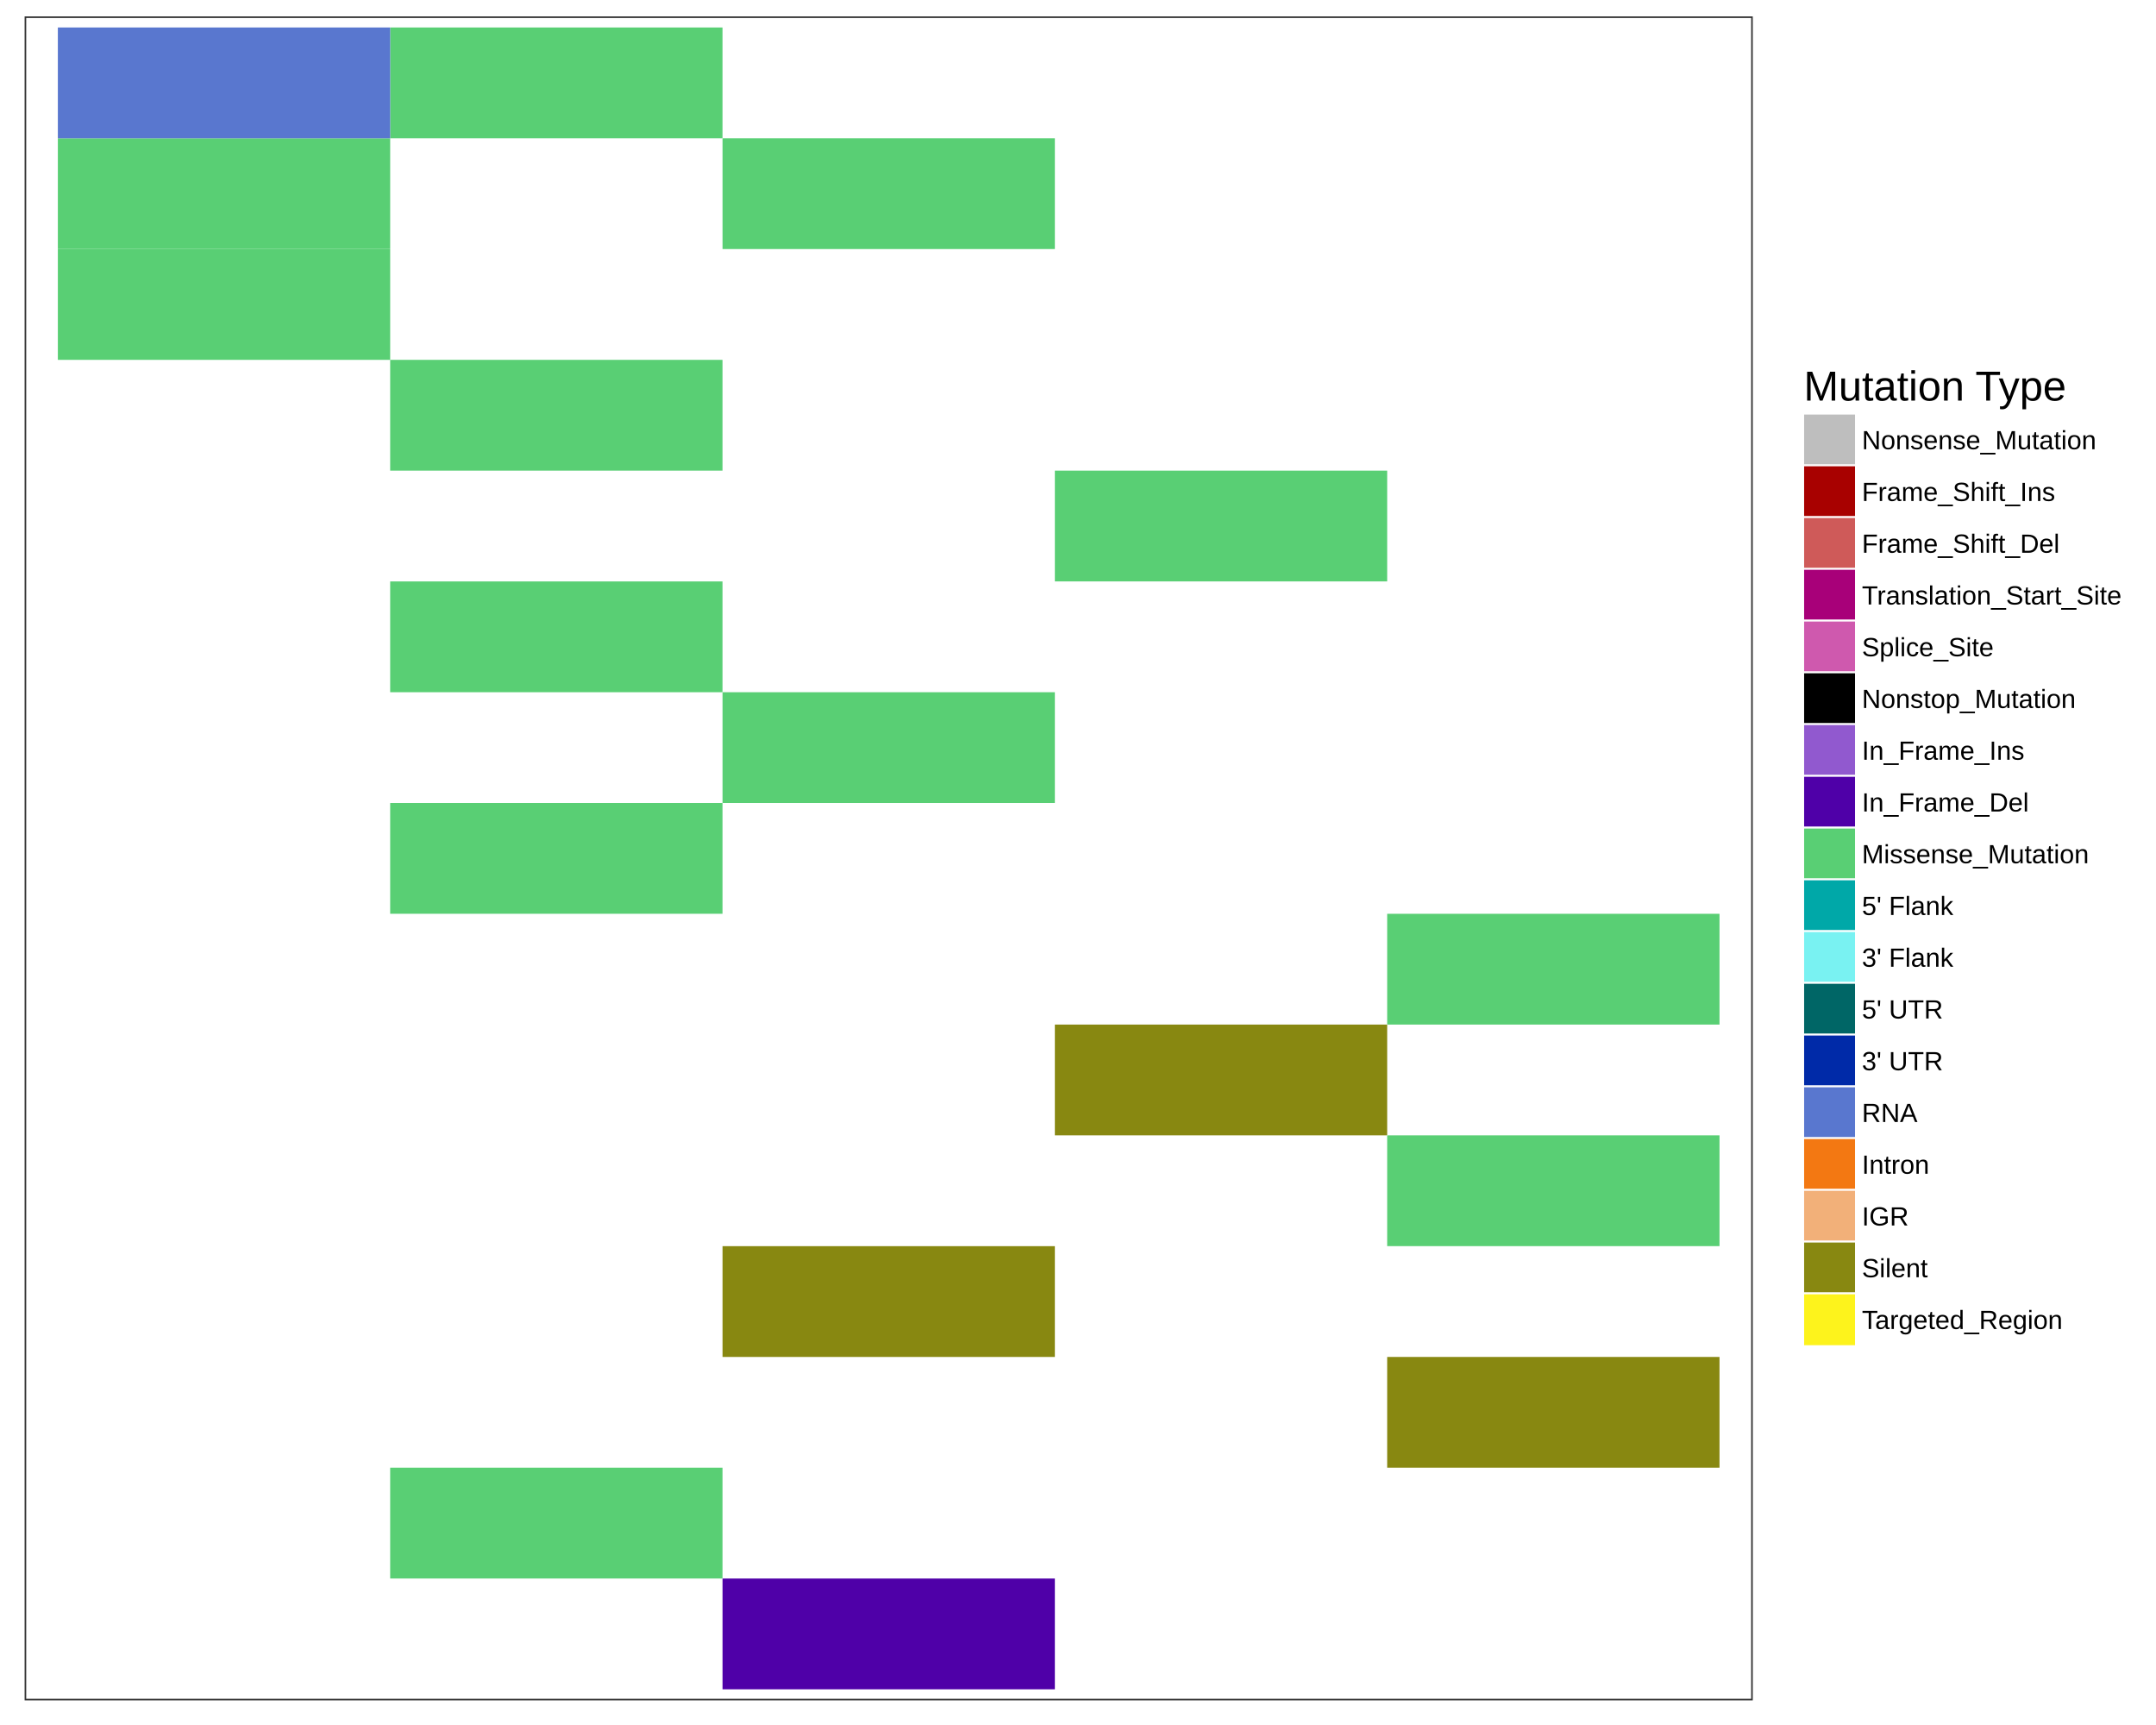
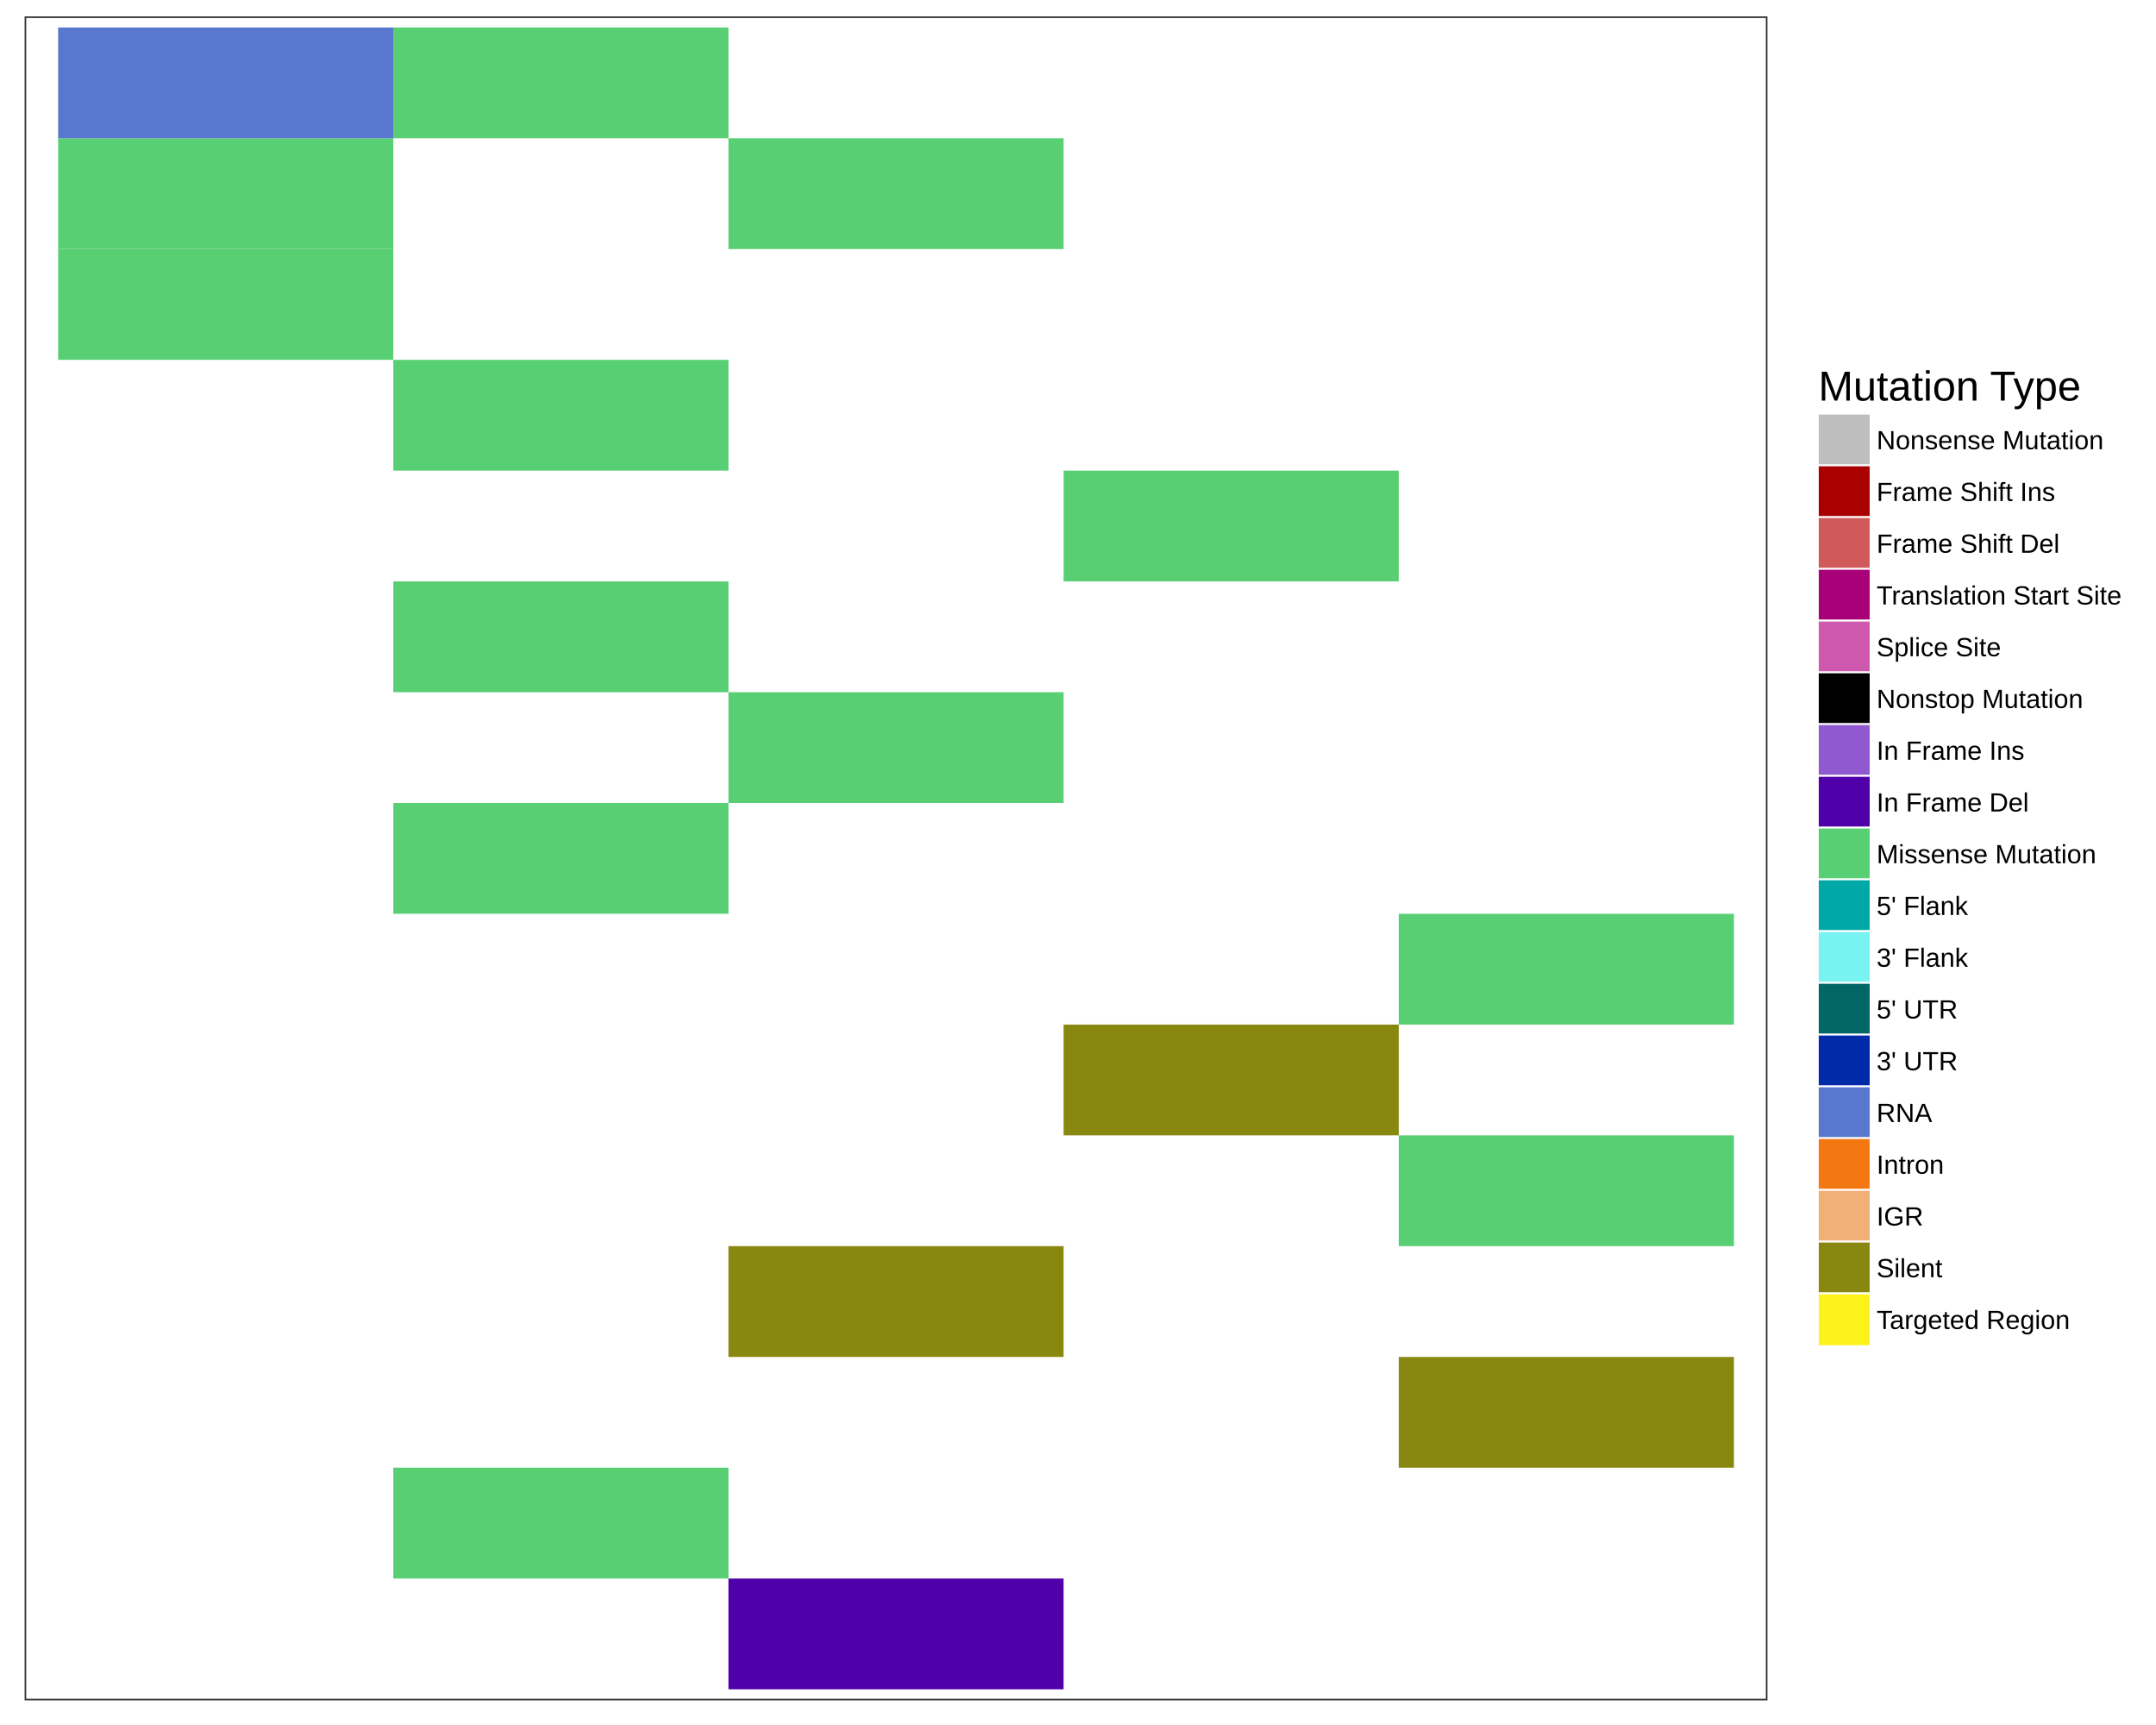
<svg xmlns="http://www.w3.org/2000/svg" viewBox="0 0 720.00 576.00">
  <defs>
    <style type="text/css">
    line, polyline, path, rect, circle {
      fill: none;
      stroke: #000000;
      stroke-linecap: round;
      stroke-linejoin: round;
      stroke-miterlimit: 10.00;
    }
  </style>
  </defs>
  <rect width="100%" height="100%" style="stroke: none; fill: #FFFFFF;" />
  <rect x="0.00" y="0.00" width="720.00" height="576.00" style="stroke-width: 1.07; stroke: #FFFFFF; fill: #FFFFFF;" />
  <defs>
-     <clipPath id="cpOC4yMTkxOHw1ODUuMzM2fDU2Ny43ODF8NS40Nzk0NQ==">
-       <rect x="8.22" y="5.48" width="577.12" height="562.30" />
+     <clipPath id="cpOC4yMTkxOHw1OTAuMjM0fDU2Ny43ODF8NS40Nzk0NQ==">
+       <rect x="8.22" y="5.48" width="582.02" height="562.30" />
    </clipPath>
  </defs>
-   <rect x="8.22" y="5.48" width="577.12" height="562.30" style="stroke-width: 1.07; stroke: #FFFFFF; fill: #FFFFFF;" clip-path="url(#cpOC4yMTkxOHw1ODUuMzM2fDU2Ny43ODF8NS40Nzk0NQ==)" />
-   <rect x="352.27" y="342.12" width="110.98" height="36.99" style="stroke-width: 0.21; stroke: none; stroke-linecap: butt; fill: #888811;" clip-path="url(#cpOC4yMTkxOHw1ODUuMzM2fDU2Ny43ODF8NS40Nzk0NQ==)" />
-   <rect x="352.27" y="157.15" width="110.98" height="36.99" style="stroke-width: 0.21; stroke: none; stroke-linecap: butt; fill: #59CF74;" clip-path="url(#cpOC4yMTkxOHw1ODUuMzM2fDU2Ny43ODF8NS40Nzk0NQ==)" />
-   <rect x="130.30" y="9.18" width="110.98" height="36.99" style="stroke-width: 0.21; stroke: none; stroke-linecap: butt; fill: #59CF74;" clip-path="url(#cpOC4yMTkxOHw1ODUuMzM2fDU2Ny43ODF8NS40Nzk0NQ==)" />
-   <rect x="130.30" y="490.09" width="110.98" height="36.99" style="stroke-width: 0.21; stroke: none; stroke-linecap: butt; fill: #59CF74;" clip-path="url(#cpOC4yMTkxOHw1ODUuMzM2fDU2Ny43ODF8NS40Nzk0NQ==)" />
-   <rect x="130.30" y="268.13" width="110.98" height="36.99" style="stroke-width: 0.21; stroke: none; stroke-linecap: butt; fill: #59CF74;" clip-path="url(#cpOC4yMTkxOHw1ODUuMzM2fDU2Ny43ODF8NS40Nzk0NQ==)" />
-   <rect x="130.30" y="194.15" width="110.98" height="36.99" style="stroke-width: 0.21; stroke: none; stroke-linecap: butt; fill: #59CF74;" clip-path="url(#cpOC4yMTkxOHw1ODUuMzM2fDU2Ny43ODF8NS40Nzk0NQ==)" />
-   <rect x="130.30" y="120.16" width="110.98" height="36.99" style="stroke-width: 0.21; stroke: none; stroke-linecap: butt; fill: #59CF74;" clip-path="url(#cpOC4yMTkxOHw1ODUuMzM2fDU2Ny43ODF8NS40Nzk0NQ==)" />
-   <rect x="463.25" y="453.10" width="110.98" height="36.99" style="stroke-width: 0.21; stroke: none; stroke-linecap: butt; fill: #888811;" clip-path="url(#cpOC4yMTkxOHw1ODUuMzM2fDU2Ny43ODF8NS40Nzk0NQ==)" />
-   <rect x="463.25" y="379.11" width="110.98" height="36.99" style="stroke-width: 0.21; stroke: none; stroke-linecap: butt; fill: #59CF74;" clip-path="url(#cpOC4yMTkxOHw1ODUuMzM2fDU2Ny43ODF8NS40Nzk0NQ==)" />
-   <rect x="463.25" y="305.13" width="110.98" height="36.99" style="stroke-width: 0.21; stroke: none; stroke-linecap: butt; fill: #59CF74;" clip-path="url(#cpOC4yMTkxOHw1ODUuMzM2fDU2Ny43ODF8NS40Nzk0NQ==)" />
-   <rect x="19.32" y="46.17" width="110.98" height="36.99" style="stroke-width: 0.21; stroke: none; stroke-linecap: butt; fill: #59CF74;" clip-path="url(#cpOC4yMTkxOHw1ODUuMzM2fDU2Ny43ODF8NS40Nzk0NQ==)" />
-   <rect x="19.32" y="9.18" width="110.98" height="36.99" style="stroke-width: 0.21; stroke: none; stroke-linecap: butt; fill: #5977CF;" clip-path="url(#cpOC4yMTkxOHw1ODUuMzM2fDU2Ny43ODF8NS40Nzk0NQ==)" />
-   <rect x="19.32" y="83.17" width="110.98" height="36.99" style="stroke-width: 0.21; stroke: none; stroke-linecap: butt; fill: #59CF74;" clip-path="url(#cpOC4yMTkxOHw1ODUuMzM2fDU2Ny43ODF8NS40Nzk0NQ==)" />
-   <rect x="241.29" y="46.17" width="110.98" height="36.99" style="stroke-width: 0.21; stroke: none; stroke-linecap: butt; fill: #59CF74;" clip-path="url(#cpOC4yMTkxOHw1ODUuMzM2fDU2Ny43ODF8NS40Nzk0NQ==)" />
-   <rect x="241.29" y="527.09" width="110.98" height="36.99" style="stroke-width: 0.21; stroke: none; stroke-linecap: butt; fill: #4F00A8;" clip-path="url(#cpOC4yMTkxOHw1ODUuMzM2fDU2Ny43ODF8NS40Nzk0NQ==)" />
-   <rect x="241.29" y="416.11" width="110.98" height="36.99" style="stroke-width: 0.21; stroke: none; stroke-linecap: butt; fill: #888811;" clip-path="url(#cpOC4yMTkxOHw1ODUuMzM2fDU2Ny43ODF8NS40Nzk0NQ==)" />
-   <rect x="241.29" y="231.14" width="110.98" height="36.99" style="stroke-width: 0.21; stroke: none; stroke-linecap: butt; fill: #59CF74;" clip-path="url(#cpOC4yMTkxOHw1ODUuMzM2fDU2Ny43ODF8NS40Nzk0NQ==)" />
-   <rect x="8.22" y="5.48" width="577.12" height="562.30" style="stroke-width: 1.07; stroke: #333333;" clip-path="url(#cpOC4yMTkxOHw1ODUuMzM2fDU2Ny43ODF8NS40Nzk0NQ==)" />
+   <rect x="8.22" y="5.48" width="582.02" height="562.30" style="stroke-width: 1.07; stroke: #FFFFFF; fill: #FFFFFF;" clip-path="url(#cpOC4yMTkxOHw1OTAuMjM0fDU2Ny43ODF8NS40Nzk0NQ==)" />
+   <rect x="355.19" y="342.12" width="111.93" height="36.99" style="stroke-width: 0.21; stroke: none; stroke-linecap: butt; fill: #888811;" clip-path="url(#cpOC4yMTkxOHw1OTAuMjM0fDU2Ny43ODF8NS40Nzk0NQ==)" />
+   <rect x="355.19" y="157.15" width="111.93" height="36.99" style="stroke-width: 0.21; stroke: none; stroke-linecap: butt; fill: #59CF74;" clip-path="url(#cpOC4yMTkxOHw1OTAuMjM0fDU2Ny43ODF8NS40Nzk0NQ==)" />
+   <rect x="131.34" y="9.18" width="111.93" height="36.99" style="stroke-width: 0.21; stroke: none; stroke-linecap: butt; fill: #59CF74;" clip-path="url(#cpOC4yMTkxOHw1OTAuMjM0fDU2Ny43ODF8NS40Nzk0NQ==)" />
+   <rect x="131.34" y="490.09" width="111.93" height="36.99" style="stroke-width: 0.21; stroke: none; stroke-linecap: butt; fill: #59CF74;" clip-path="url(#cpOC4yMTkxOHw1OTAuMjM0fDU2Ny43ODF8NS40Nzk0NQ==)" />
+   <rect x="131.34" y="268.13" width="111.93" height="36.99" style="stroke-width: 0.21; stroke: none; stroke-linecap: butt; fill: #59CF74;" clip-path="url(#cpOC4yMTkxOHw1OTAuMjM0fDU2Ny43ODF8NS40Nzk0NQ==)" />
+   <rect x="131.34" y="194.15" width="111.93" height="36.99" style="stroke-width: 0.21; stroke: none; stroke-linecap: butt; fill: #59CF74;" clip-path="url(#cpOC4yMTkxOHw1OTAuMjM0fDU2Ny43ODF8NS40Nzk0NQ==)" />
+   <rect x="131.34" y="120.16" width="111.93" height="36.99" style="stroke-width: 0.21; stroke: none; stroke-linecap: butt; fill: #59CF74;" clip-path="url(#cpOC4yMTkxOHw1OTAuMjM0fDU2Ny43ODF8NS40Nzk0NQ==)" />
+   <rect x="467.12" y="453.10" width="111.93" height="36.99" style="stroke-width: 0.21; stroke: none; stroke-linecap: butt; fill: #888811;" clip-path="url(#cpOC4yMTkxOHw1OTAuMjM0fDU2Ny43ODF8NS40Nzk0NQ==)" />
+   <rect x="467.12" y="379.11" width="111.93" height="36.99" style="stroke-width: 0.21; stroke: none; stroke-linecap: butt; fill: #59CF74;" clip-path="url(#cpOC4yMTkxOHw1OTAuMjM0fDU2Ny43ODF8NS40Nzk0NQ==)" />
+   <rect x="467.12" y="305.13" width="111.93" height="36.99" style="stroke-width: 0.21; stroke: none; stroke-linecap: butt; fill: #59CF74;" clip-path="url(#cpOC4yMTkxOHw1OTAuMjM0fDU2Ny43ODF8NS40Nzk0NQ==)" />
+   <rect x="19.41" y="46.17" width="111.93" height="36.99" style="stroke-width: 0.21; stroke: none; stroke-linecap: butt; fill: #59CF74;" clip-path="url(#cpOC4yMTkxOHw1OTAuMjM0fDU2Ny43ODF8NS40Nzk0NQ==)" />
+   <rect x="19.41" y="9.18" width="111.93" height="36.99" style="stroke-width: 0.21; stroke: none; stroke-linecap: butt; fill: #5977CF;" clip-path="url(#cpOC4yMTkxOHw1OTAuMjM0fDU2Ny43ODF8NS40Nzk0NQ==)" />
+   <rect x="19.41" y="83.17" width="111.93" height="36.99" style="stroke-width: 0.21; stroke: none; stroke-linecap: butt; fill: #59CF74;" clip-path="url(#cpOC4yMTkxOHw1OTAuMjM0fDU2Ny43ODF8NS40Nzk0NQ==)" />
+   <rect x="243.26" y="46.17" width="111.93" height="36.99" style="stroke-width: 0.21; stroke: none; stroke-linecap: butt; fill: #59CF74;" clip-path="url(#cpOC4yMTkxOHw1OTAuMjM0fDU2Ny43ODF8NS40Nzk0NQ==)" />
+   <rect x="243.26" y="527.09" width="111.93" height="36.99" style="stroke-width: 0.21; stroke: none; stroke-linecap: butt; fill: #4F00A8;" clip-path="url(#cpOC4yMTkxOHw1OTAuMjM0fDU2Ny43ODF8NS40Nzk0NQ==)" />
+   <rect x="243.26" y="416.11" width="111.93" height="36.99" style="stroke-width: 0.21; stroke: none; stroke-linecap: butt; fill: #888811;" clip-path="url(#cpOC4yMTkxOHw1OTAuMjM0fDU2Ny43ODF8NS40Nzk0NQ==)" />
+   <rect x="243.26" y="231.14" width="111.93" height="36.99" style="stroke-width: 0.21; stroke: none; stroke-linecap: butt; fill: #59CF74;" clip-path="url(#cpOC4yMTkxOHw1OTAuMjM0fDU2Ny43ODF8NS40Nzk0NQ==)" />
+   <rect x="8.22" y="5.48" width="582.02" height="562.30" style="stroke-width: 1.07; stroke: #333333;" clip-path="url(#cpOC4yMTkxOHw1OTAuMjM0fDU2Ny43ODF8NS40Nzk0NQ==)" />
  <defs>
    <clipPath id="cpMHw3MjB8NTc2fDA=">
      <rect x="0.00" y="0.00" width="720.00" height="576.00" />
    </clipPath>
  </defs>
-   <rect x="596.67" y="118.27" width="117.85" height="336.72" style="stroke-width: 1.07; stroke: none; fill: #FFFFFF;" clip-path="url(#cpMHw3MjB8NTc2fDA=)" />
+   <rect x="601.57" y="118.27" width="112.95" height="336.72" style="stroke-width: 1.07; stroke: none; fill: #FFFFFF;" clip-path="url(#cpMHw3MjB8NTc2fDA=)" />
  <g clip-path="url(#cpMHw3MjB8NTc2fDA=)">
-     <text x="602.34" y="133.76" style="font-size: 14.00px; font-family: Liberation Sans;" textLength="88.71px" lengthAdjust="spacingAndGlyphs">Mutation Type</text>
+     <text x="607.24" y="133.76" style="font-size: 14.00px; font-family: Liberation Sans;" textLength="88.71px" lengthAdjust="spacingAndGlyphs">Mutation Type</text>
  </g>
-   <rect x="602.34" y="138.28" width="17.28" height="17.28" style="stroke-width: 1.07; stroke: #FFFFFF; fill: #F2F2F2;" clip-path="url(#cpMHw3MjB8NTc2fDA=)" />
-   <rect x="602.49" y="138.42" width="17.00" height="17.00" style="stroke-width: 0.21; stroke: none; stroke-linejoin: miter; fill: #BEBEBE;" clip-path="url(#cpMHw3MjB8NTc2fDA=)" />
-   <rect x="602.34" y="155.56" width="17.28" height="17.28" style="stroke-width: 1.07; stroke: #FFFFFF; fill: #F2F2F2;" clip-path="url(#cpMHw3MjB8NTc2fDA=)" />
-   <rect x="602.49" y="155.70" width="17.00" height="17.00" style="stroke-width: 0.21; stroke: none; stroke-linejoin: miter; fill: #A80100;" clip-path="url(#cpMHw3MjB8NTc2fDA=)" />
-   <rect x="602.34" y="172.84" width="17.28" height="17.28" style="stroke-width: 1.07; stroke: #FFFFFF; fill: #F2F2F2;" clip-path="url(#cpMHw3MjB8NTc2fDA=)" />
-   <rect x="602.49" y="172.98" width="17.00" height="17.00" style="stroke-width: 0.21; stroke: none; stroke-linejoin: miter; fill: #CF5A59;" clip-path="url(#cpMHw3MjB8NTc2fDA=)" />
-   <rect x="602.34" y="190.12" width="17.28" height="17.28" style="stroke-width: 1.07; stroke: #FFFFFF; fill: #F2F2F2;" clip-path="url(#cpMHw3MjB8NTc2fDA=)" />
-   <rect x="602.49" y="190.26" width="17.00" height="17.00" style="stroke-width: 0.21; stroke: none; stroke-linejoin: miter; fill: #A80079;" clip-path="url(#cpMHw3MjB8NTc2fDA=)" />
-   <rect x="602.34" y="207.40" width="17.28" height="17.28" style="stroke-width: 1.07; stroke: #FFFFFF; fill: #F2F2F2;" clip-path="url(#cpMHw3MjB8NTc2fDA=)" />
-   <rect x="602.49" y="207.54" width="17.00" height="17.00" style="stroke-width: 0.21; stroke: none; stroke-linejoin: miter; fill: #CF59AE;" clip-path="url(#cpMHw3MjB8NTc2fDA=)" />
-   <rect x="602.34" y="224.68" width="17.28" height="17.28" style="stroke-width: 1.07; stroke: #FFFFFF; fill: #F2F2F2;" clip-path="url(#cpMHw3MjB8NTc2fDA=)" />
-   <rect x="602.49" y="224.82" width="17.00" height="17.00" style="stroke-width: 0.21; stroke: none; stroke-linejoin: miter; fill: #000000;" clip-path="url(#cpMHw3MjB8NTc2fDA=)" />
-   <rect x="602.34" y="241.96" width="17.28" height="17.28" style="stroke-width: 1.07; stroke: #FFFFFF; fill: #F2F2F2;" clip-path="url(#cpMHw3MjB8NTc2fDA=)" />
-   <rect x="602.49" y="242.10" width="17.00" height="17.00" style="stroke-width: 0.21; stroke: none; stroke-linejoin: miter; fill: #9159CF;" clip-path="url(#cpMHw3MjB8NTc2fDA=)" />
-   <rect x="602.34" y="259.24" width="17.28" height="17.28" style="stroke-width: 1.07; stroke: #FFFFFF; fill: #F2F2F2;" clip-path="url(#cpMHw3MjB8NTc2fDA=)" />
-   <rect x="602.49" y="259.38" width="17.00" height="17.00" style="stroke-width: 0.21; stroke: none; stroke-linejoin: miter; fill: #4F00A8;" clip-path="url(#cpMHw3MjB8NTc2fDA=)" />
-   <rect x="602.34" y="276.52" width="17.28" height="17.28" style="stroke-width: 1.07; stroke: #FFFFFF; fill: #F2F2F2;" clip-path="url(#cpMHw3MjB8NTc2fDA=)" />
-   <rect x="602.49" y="276.66" width="17.00" height="17.00" style="stroke-width: 0.21; stroke: none; stroke-linejoin: miter; fill: #59CF74;" clip-path="url(#cpMHw3MjB8NTc2fDA=)" />
-   <rect x="602.34" y="293.80" width="17.28" height="17.28" style="stroke-width: 1.07; stroke: #FFFFFF; fill: #F2F2F2;" clip-path="url(#cpMHw3MjB8NTc2fDA=)" />
-   <rect x="602.49" y="293.94" width="17.00" height="17.00" style="stroke-width: 0.21; stroke: none; stroke-linejoin: miter; fill: #00A8A8;" clip-path="url(#cpMHw3MjB8NTc2fDA=)" />
-   <rect x="602.34" y="311.08" width="17.28" height="17.28" style="stroke-width: 1.07; stroke: #FFFFFF; fill: #F2F2F2;" clip-path="url(#cpMHw3MjB8NTc2fDA=)" />
-   <rect x="602.49" y="311.22" width="17.00" height="17.00" style="stroke-width: 0.21; stroke: none; stroke-linejoin: miter; fill: #79F2F2;" clip-path="url(#cpMHw3MjB8NTc2fDA=)" />
-   <rect x="602.34" y="328.36" width="17.28" height="17.28" style="stroke-width: 1.07; stroke: #FFFFFF; fill: #F2F2F2;" clip-path="url(#cpMHw3MjB8NTc2fDA=)" />
-   <rect x="602.49" y="328.50" width="17.00" height="17.00" style="stroke-width: 0.21; stroke: none; stroke-linejoin: miter; fill: #006666;" clip-path="url(#cpMHw3MjB8NTc2fDA=)" />
-   <rect x="602.34" y="345.64" width="17.28" height="17.28" style="stroke-width: 1.07; stroke: #FFFFFF; fill: #F2F2F2;" clip-path="url(#cpMHw3MjB8NTc2fDA=)" />
-   <rect x="602.49" y="345.78" width="17.00" height="17.00" style="stroke-width: 0.21; stroke: none; stroke-linejoin: miter; fill: #002AA8;" clip-path="url(#cpMHw3MjB8NTc2fDA=)" />
-   <rect x="602.34" y="362.92" width="17.28" height="17.28" style="stroke-width: 1.07; stroke: #FFFFFF; fill: #F2F2F2;" clip-path="url(#cpMHw3MjB8NTc2fDA=)" />
-   <rect x="602.49" y="363.06" width="17.00" height="17.00" style="stroke-width: 0.21; stroke: none; stroke-linejoin: miter; fill: #5977CF;" clip-path="url(#cpMHw3MjB8NTc2fDA=)" />
-   <rect x="602.34" y="380.20" width="17.28" height="17.28" style="stroke-width: 1.07; stroke: #FFFFFF; fill: #F2F2F2;" clip-path="url(#cpMHw3MjB8NTc2fDA=)" />
-   <rect x="602.49" y="380.34" width="17.00" height="17.00" style="stroke-width: 0.21; stroke: none; stroke-linejoin: miter; fill: #F37812;" clip-path="url(#cpMHw3MjB8NTc2fDA=)" />
-   <rect x="602.34" y="397.48" width="17.28" height="17.28" style="stroke-width: 1.07; stroke: #FFFFFF; fill: #F2F2F2;" clip-path="url(#cpMHw3MjB8NTc2fDA=)" />
-   <rect x="602.49" y="397.62" width="17.00" height="17.00" style="stroke-width: 0.21; stroke: none; stroke-linejoin: miter; fill: #F2B079;" clip-path="url(#cpMHw3MjB8NTc2fDA=)" />
-   <rect x="602.34" y="414.76" width="17.28" height="17.28" style="stroke-width: 1.07; stroke: #FFFFFF; fill: #F2F2F2;" clip-path="url(#cpMHw3MjB8NTc2fDA=)" />
-   <rect x="602.49" y="414.90" width="17.00" height="17.00" style="stroke-width: 0.21; stroke: none; stroke-linejoin: miter; fill: #888811;" clip-path="url(#cpMHw3MjB8NTc2fDA=)" />
-   <rect x="602.34" y="432.04" width="17.28" height="17.28" style="stroke-width: 1.07; stroke: #FFFFFF; fill: #F2F2F2;" clip-path="url(#cpMHw3MjB8NTc2fDA=)" />
-   <rect x="602.49" y="432.18" width="17.00" height="17.00" style="stroke-width: 0.21; stroke: none; stroke-linejoin: miter; fill: #FDF31C;" clip-path="url(#cpMHw3MjB8NTc2fDA=)" />
+   <rect x="607.24" y="138.28" width="17.28" height="17.28" style="stroke-width: 1.07; stroke: #FFFFFF; fill: #F2F2F2;" clip-path="url(#cpMHw3MjB8NTc2fDA=)" />
+   <rect x="607.38" y="138.42" width="17.00" height="17.00" style="stroke-width: 0.21; stroke: none; stroke-linejoin: miter; fill: #BEBEBE;" clip-path="url(#cpMHw3MjB8NTc2fDA=)" />
+   <rect x="607.24" y="155.56" width="17.28" height="17.28" style="stroke-width: 1.07; stroke: #FFFFFF; fill: #F2F2F2;" clip-path="url(#cpMHw3MjB8NTc2fDA=)" />
+   <rect x="607.38" y="155.70" width="17.00" height="17.00" style="stroke-width: 0.21; stroke: none; stroke-linejoin: miter; fill: #A80100;" clip-path="url(#cpMHw3MjB8NTc2fDA=)" />
+   <rect x="607.24" y="172.84" width="17.28" height="17.28" style="stroke-width: 1.07; stroke: #FFFFFF; fill: #F2F2F2;" clip-path="url(#cpMHw3MjB8NTc2fDA=)" />
+   <rect x="607.38" y="172.98" width="17.00" height="17.00" style="stroke-width: 0.21; stroke: none; stroke-linejoin: miter; fill: #CF5A59;" clip-path="url(#cpMHw3MjB8NTc2fDA=)" />
+   <rect x="607.24" y="190.12" width="17.28" height="17.28" style="stroke-width: 1.07; stroke: #FFFFFF; fill: #F2F2F2;" clip-path="url(#cpMHw3MjB8NTc2fDA=)" />
+   <rect x="607.38" y="190.26" width="17.00" height="17.00" style="stroke-width: 0.21; stroke: none; stroke-linejoin: miter; fill: #A80079;" clip-path="url(#cpMHw3MjB8NTc2fDA=)" />
+   <rect x="607.24" y="207.40" width="17.28" height="17.28" style="stroke-width: 1.07; stroke: #FFFFFF; fill: #F2F2F2;" clip-path="url(#cpMHw3MjB8NTc2fDA=)" />
+   <rect x="607.38" y="207.54" width="17.00" height="17.00" style="stroke-width: 0.21; stroke: none; stroke-linejoin: miter; fill: #CF59AE;" clip-path="url(#cpMHw3MjB8NTc2fDA=)" />
+   <rect x="607.24" y="224.68" width="17.28" height="17.28" style="stroke-width: 1.07; stroke: #FFFFFF; fill: #F2F2F2;" clip-path="url(#cpMHw3MjB8NTc2fDA=)" />
+   <rect x="607.38" y="224.82" width="17.00" height="17.00" style="stroke-width: 0.21; stroke: none; stroke-linejoin: miter; fill: #000000;" clip-path="url(#cpMHw3MjB8NTc2fDA=)" />
+   <rect x="607.24" y="241.96" width="17.28" height="17.28" style="stroke-width: 1.07; stroke: #FFFFFF; fill: #F2F2F2;" clip-path="url(#cpMHw3MjB8NTc2fDA=)" />
+   <rect x="607.38" y="242.10" width="17.00" height="17.00" style="stroke-width: 0.21; stroke: none; stroke-linejoin: miter; fill: #9159CF;" clip-path="url(#cpMHw3MjB8NTc2fDA=)" />
+   <rect x="607.24" y="259.24" width="17.28" height="17.28" style="stroke-width: 1.07; stroke: #FFFFFF; fill: #F2F2F2;" clip-path="url(#cpMHw3MjB8NTc2fDA=)" />
+   <rect x="607.38" y="259.38" width="17.00" height="17.00" style="stroke-width: 0.21; stroke: none; stroke-linejoin: miter; fill: #4F00A8;" clip-path="url(#cpMHw3MjB8NTc2fDA=)" />
+   <rect x="607.24" y="276.52" width="17.28" height="17.28" style="stroke-width: 1.07; stroke: #FFFFFF; fill: #F2F2F2;" clip-path="url(#cpMHw3MjB8NTc2fDA=)" />
+   <rect x="607.38" y="276.66" width="17.00" height="17.00" style="stroke-width: 0.21; stroke: none; stroke-linejoin: miter; fill: #59CF74;" clip-path="url(#cpMHw3MjB8NTc2fDA=)" />
+   <rect x="607.24" y="293.80" width="17.28" height="17.28" style="stroke-width: 1.07; stroke: #FFFFFF; fill: #F2F2F2;" clip-path="url(#cpMHw3MjB8NTc2fDA=)" />
+   <rect x="607.38" y="293.94" width="17.00" height="17.00" style="stroke-width: 0.21; stroke: none; stroke-linejoin: miter; fill: #00A8A8;" clip-path="url(#cpMHw3MjB8NTc2fDA=)" />
+   <rect x="607.24" y="311.08" width="17.28" height="17.28" style="stroke-width: 1.07; stroke: #FFFFFF; fill: #F2F2F2;" clip-path="url(#cpMHw3MjB8NTc2fDA=)" />
+   <rect x="607.38" y="311.22" width="17.00" height="17.00" style="stroke-width: 0.21; stroke: none; stroke-linejoin: miter; fill: #79F2F2;" clip-path="url(#cpMHw3MjB8NTc2fDA=)" />
+   <rect x="607.24" y="328.36" width="17.28" height="17.28" style="stroke-width: 1.07; stroke: #FFFFFF; fill: #F2F2F2;" clip-path="url(#cpMHw3MjB8NTc2fDA=)" />
+   <rect x="607.38" y="328.50" width="17.00" height="17.00" style="stroke-width: 0.21; stroke: none; stroke-linejoin: miter; fill: #006666;" clip-path="url(#cpMHw3MjB8NTc2fDA=)" />
+   <rect x="607.24" y="345.64" width="17.28" height="17.28" style="stroke-width: 1.07; stroke: #FFFFFF; fill: #F2F2F2;" clip-path="url(#cpMHw3MjB8NTc2fDA=)" />
+   <rect x="607.38" y="345.78" width="17.00" height="17.00" style="stroke-width: 0.21; stroke: none; stroke-linejoin: miter; fill: #002AA8;" clip-path="url(#cpMHw3MjB8NTc2fDA=)" />
+   <rect x="607.24" y="362.92" width="17.28" height="17.28" style="stroke-width: 1.07; stroke: #FFFFFF; fill: #F2F2F2;" clip-path="url(#cpMHw3MjB8NTc2fDA=)" />
+   <rect x="607.38" y="363.06" width="17.00" height="17.00" style="stroke-width: 0.21; stroke: none; stroke-linejoin: miter; fill: #5977CF;" clip-path="url(#cpMHw3MjB8NTc2fDA=)" />
+   <rect x="607.24" y="380.20" width="17.28" height="17.28" style="stroke-width: 1.07; stroke: #FFFFFF; fill: #F2F2F2;" clip-path="url(#cpMHw3MjB8NTc2fDA=)" />
+   <rect x="607.38" y="380.34" width="17.00" height="17.00" style="stroke-width: 0.21; stroke: none; stroke-linejoin: miter; fill: #F37812;" clip-path="url(#cpMHw3MjB8NTc2fDA=)" />
+   <rect x="607.24" y="397.48" width="17.28" height="17.28" style="stroke-width: 1.07; stroke: #FFFFFF; fill: #F2F2F2;" clip-path="url(#cpMHw3MjB8NTc2fDA=)" />
+   <rect x="607.38" y="397.62" width="17.00" height="17.00" style="stroke-width: 0.21; stroke: none; stroke-linejoin: miter; fill: #F2B079;" clip-path="url(#cpMHw3MjB8NTc2fDA=)" />
+   <rect x="607.24" y="414.76" width="17.28" height="17.28" style="stroke-width: 1.07; stroke: #FFFFFF; fill: #F2F2F2;" clip-path="url(#cpMHw3MjB8NTc2fDA=)" />
+   <rect x="607.38" y="414.90" width="17.00" height="17.00" style="stroke-width: 0.21; stroke: none; stroke-linejoin: miter; fill: #888811;" clip-path="url(#cpMHw3MjB8NTc2fDA=)" />
+   <rect x="607.24" y="432.04" width="17.28" height="17.28" style="stroke-width: 1.07; stroke: #FFFFFF; fill: #F2F2F2;" clip-path="url(#cpMHw3MjB8NTc2fDA=)" />
+   <rect x="607.38" y="432.18" width="17.00" height="17.00" style="stroke-width: 0.21; stroke: none; stroke-linejoin: miter; fill: #FDF31C;" clip-path="url(#cpMHw3MjB8NTc2fDA=)" />
  <g clip-path="url(#cpMHw3MjB8NTc2fDA=)">
-     <text x="621.78" y="150.01" style="font-size: 8.80px; font-family: Liberation Sans;" textLength="80.05px" lengthAdjust="spacingAndGlyphs">Nonsense_Mutation</text>
+     <text x="626.68" y="150.01" style="font-size: 8.80px; font-family: Liberation Sans;" textLength="77.55px" lengthAdjust="spacingAndGlyphs">Nonsense Mutation</text>
  </g>
  <g clip-path="url(#cpMHw3MjB8NTc2fDA=)">
-     <text x="621.78" y="167.29" style="font-size: 8.80px; font-family: Liberation Sans;" textLength="66.03px" lengthAdjust="spacingAndGlyphs">Frame_Shift_Ins</text>
+     <text x="626.68" y="167.29" style="font-size: 8.80px; font-family: Liberation Sans;" textLength="61.02px" lengthAdjust="spacingAndGlyphs">Frame Shift Ins</text>
  </g>
  <g clip-path="url(#cpMHw3MjB8NTc2fDA=)">
-     <text x="621.78" y="184.57" style="font-size: 8.80px; font-family: Liberation Sans;" textLength="67.53px" lengthAdjust="spacingAndGlyphs">Frame_Shift_Del</text>
+     <text x="626.68" y="184.57" style="font-size: 8.80px; font-family: Liberation Sans;" textLength="62.52px" lengthAdjust="spacingAndGlyphs">Frame Shift Del</text>
  </g>
  <g clip-path="url(#cpMHw3MjB8NTc2fDA=)">
-     <text x="621.78" y="201.85" style="font-size: 8.80px; font-family: Liberation Sans;" textLength="89.05px" lengthAdjust="spacingAndGlyphs">Translation_Start_Site</text>
+     <text x="626.68" y="201.85" style="font-size: 8.80px; font-family: Liberation Sans;" textLength="84.04px" lengthAdjust="spacingAndGlyphs">Translation Start Site</text>
  </g>
  <g clip-path="url(#cpMHw3MjB8NTc2fDA=)">
-     <text x="621.78" y="219.13" style="font-size: 8.80px; font-family: Liberation Sans;" textLength="45.03px" lengthAdjust="spacingAndGlyphs">Splice_Site</text>
+     <text x="626.68" y="219.13" style="font-size: 8.80px; font-family: Liberation Sans;" textLength="42.52px" lengthAdjust="spacingAndGlyphs">Splice Site</text>
  </g>
  <g clip-path="url(#cpMHw3MjB8NTc2fDA=)">
-     <text x="621.78" y="236.41" style="font-size: 8.80px; font-family: Liberation Sans;" textLength="73.05px" lengthAdjust="spacingAndGlyphs">Nonstop_Mutation</text>
+     <text x="626.68" y="236.41" style="font-size: 8.80px; font-family: Liberation Sans;" textLength="70.54px" lengthAdjust="spacingAndGlyphs">Nonstop Mutation</text>
  </g>
  <g clip-path="url(#cpMHw3MjB8NTc2fDA=)">
-     <text x="621.78" y="253.69" style="font-size: 8.80px; font-family: Liberation Sans;" textLength="55.52px" lengthAdjust="spacingAndGlyphs">In_Frame_Ins</text>
+     <text x="626.68" y="253.69" style="font-size: 8.80px; font-family: Liberation Sans;" textLength="50.52px" lengthAdjust="spacingAndGlyphs">In Frame Ins</text>
  </g>
  <g clip-path="url(#cpMHw3MjB8NTc2fDA=)">
-     <text x="621.78" y="270.97" style="font-size: 8.80px; font-family: Liberation Sans;" textLength="57.02px" lengthAdjust="spacingAndGlyphs">In_Frame_Del</text>
+     <text x="626.68" y="270.97" style="font-size: 8.80px; font-family: Liberation Sans;" textLength="52.01px" lengthAdjust="spacingAndGlyphs">In Frame Del</text>
  </g>
  <g clip-path="url(#cpMHw3MjB8NTc2fDA=)">
-     <text x="621.78" y="288.25" style="font-size: 8.80px; font-family: Liberation Sans;" textLength="77.54px" lengthAdjust="spacingAndGlyphs">Missense_Mutation</text>
+     <text x="626.68" y="288.25" style="font-size: 8.80px; font-family: Liberation Sans;" textLength="75.03px" lengthAdjust="spacingAndGlyphs">Missense Mutation</text>
  </g>
  <g clip-path="url(#cpMHw3MjB8NTc2fDA=)">
-     <text x="621.78" y="305.53" style="font-size: 8.80px; font-family: Liberation Sans;" textLength="31.23px" lengthAdjust="spacingAndGlyphs">5' Flank</text>
+     <text x="626.68" y="305.53" style="font-size: 8.80px; font-family: Liberation Sans;" textLength="31.23px" lengthAdjust="spacingAndGlyphs">5' Flank</text>
  </g>
  <g clip-path="url(#cpMHw3MjB8NTc2fDA=)">
-     <text x="621.78" y="322.81" style="font-size: 8.80px; font-family: Liberation Sans;" textLength="31.23px" lengthAdjust="spacingAndGlyphs">3' Flank</text>
+     <text x="626.68" y="322.81" style="font-size: 8.80px; font-family: Liberation Sans;" textLength="31.23px" lengthAdjust="spacingAndGlyphs">3' Flank</text>
  </g>
  <g clip-path="url(#cpMHw3MjB8NTc2fDA=)">
-     <text x="621.78" y="340.09" style="font-size: 8.80px; font-family: Liberation Sans;" textLength="27.72px" lengthAdjust="spacingAndGlyphs">5' UTR</text>
+     <text x="626.68" y="340.09" style="font-size: 8.80px; font-family: Liberation Sans;" textLength="27.72px" lengthAdjust="spacingAndGlyphs">5' UTR</text>
  </g>
  <g clip-path="url(#cpMHw3MjB8NTc2fDA=)">
-     <text x="621.78" y="357.37" style="font-size: 8.80px; font-family: Liberation Sans;" textLength="27.72px" lengthAdjust="spacingAndGlyphs">3' UTR</text>
+     <text x="626.68" y="357.37" style="font-size: 8.80px; font-family: Liberation Sans;" textLength="27.72px" lengthAdjust="spacingAndGlyphs">3' UTR</text>
  </g>
  <g clip-path="url(#cpMHw3MjB8NTc2fDA=)">
-     <text x="621.78" y="374.65" style="font-size: 8.80px; font-family: Liberation Sans;" textLength="19.00px" lengthAdjust="spacingAndGlyphs">RNA</text>
+     <text x="626.68" y="374.65" style="font-size: 8.80px; font-family: Liberation Sans;" textLength="19.00px" lengthAdjust="spacingAndGlyphs">RNA</text>
  </g>
  <g clip-path="url(#cpMHw3MjB8NTc2fDA=)">
-     <text x="621.78" y="391.93" style="font-size: 8.80px; font-family: Liberation Sans;" textLength="23.01px" lengthAdjust="spacingAndGlyphs">Intron</text>
+     <text x="626.68" y="391.93" style="font-size: 8.80px; font-family: Liberation Sans;" textLength="23.01px" lengthAdjust="spacingAndGlyphs">Intron</text>
  </g>
  <g clip-path="url(#cpMHw3MjB8NTc2fDA=)">
-     <text x="621.78" y="409.21" style="font-size: 8.80px; font-family: Liberation Sans;" textLength="16.00px" lengthAdjust="spacingAndGlyphs">IGR</text>
+     <text x="626.68" y="409.21" style="font-size: 8.80px; font-family: Liberation Sans;" textLength="16.00px" lengthAdjust="spacingAndGlyphs">IGR</text>
  </g>
  <g clip-path="url(#cpMHw3MjB8NTc2fDA=)">
-     <text x="621.78" y="426.49" style="font-size: 8.80px; font-family: Liberation Sans;" textLength="22.51px" lengthAdjust="spacingAndGlyphs">Silent</text>
+     <text x="626.68" y="426.49" style="font-size: 8.80px; font-family: Liberation Sans;" textLength="22.51px" lengthAdjust="spacingAndGlyphs">Silent</text>
  </g>
  <g clip-path="url(#cpMHw3MjB8NTc2fDA=)">
-     <text x="621.78" y="443.77" style="font-size: 8.80px; font-family: Liberation Sans;" textLength="69.55px" lengthAdjust="spacingAndGlyphs">Targeted_Region</text>
+     <text x="626.68" y="443.77" style="font-size: 8.80px; font-family: Liberation Sans;" textLength="67.04px" lengthAdjust="spacingAndGlyphs">Targeted Region</text>
  </g>
</svg>
